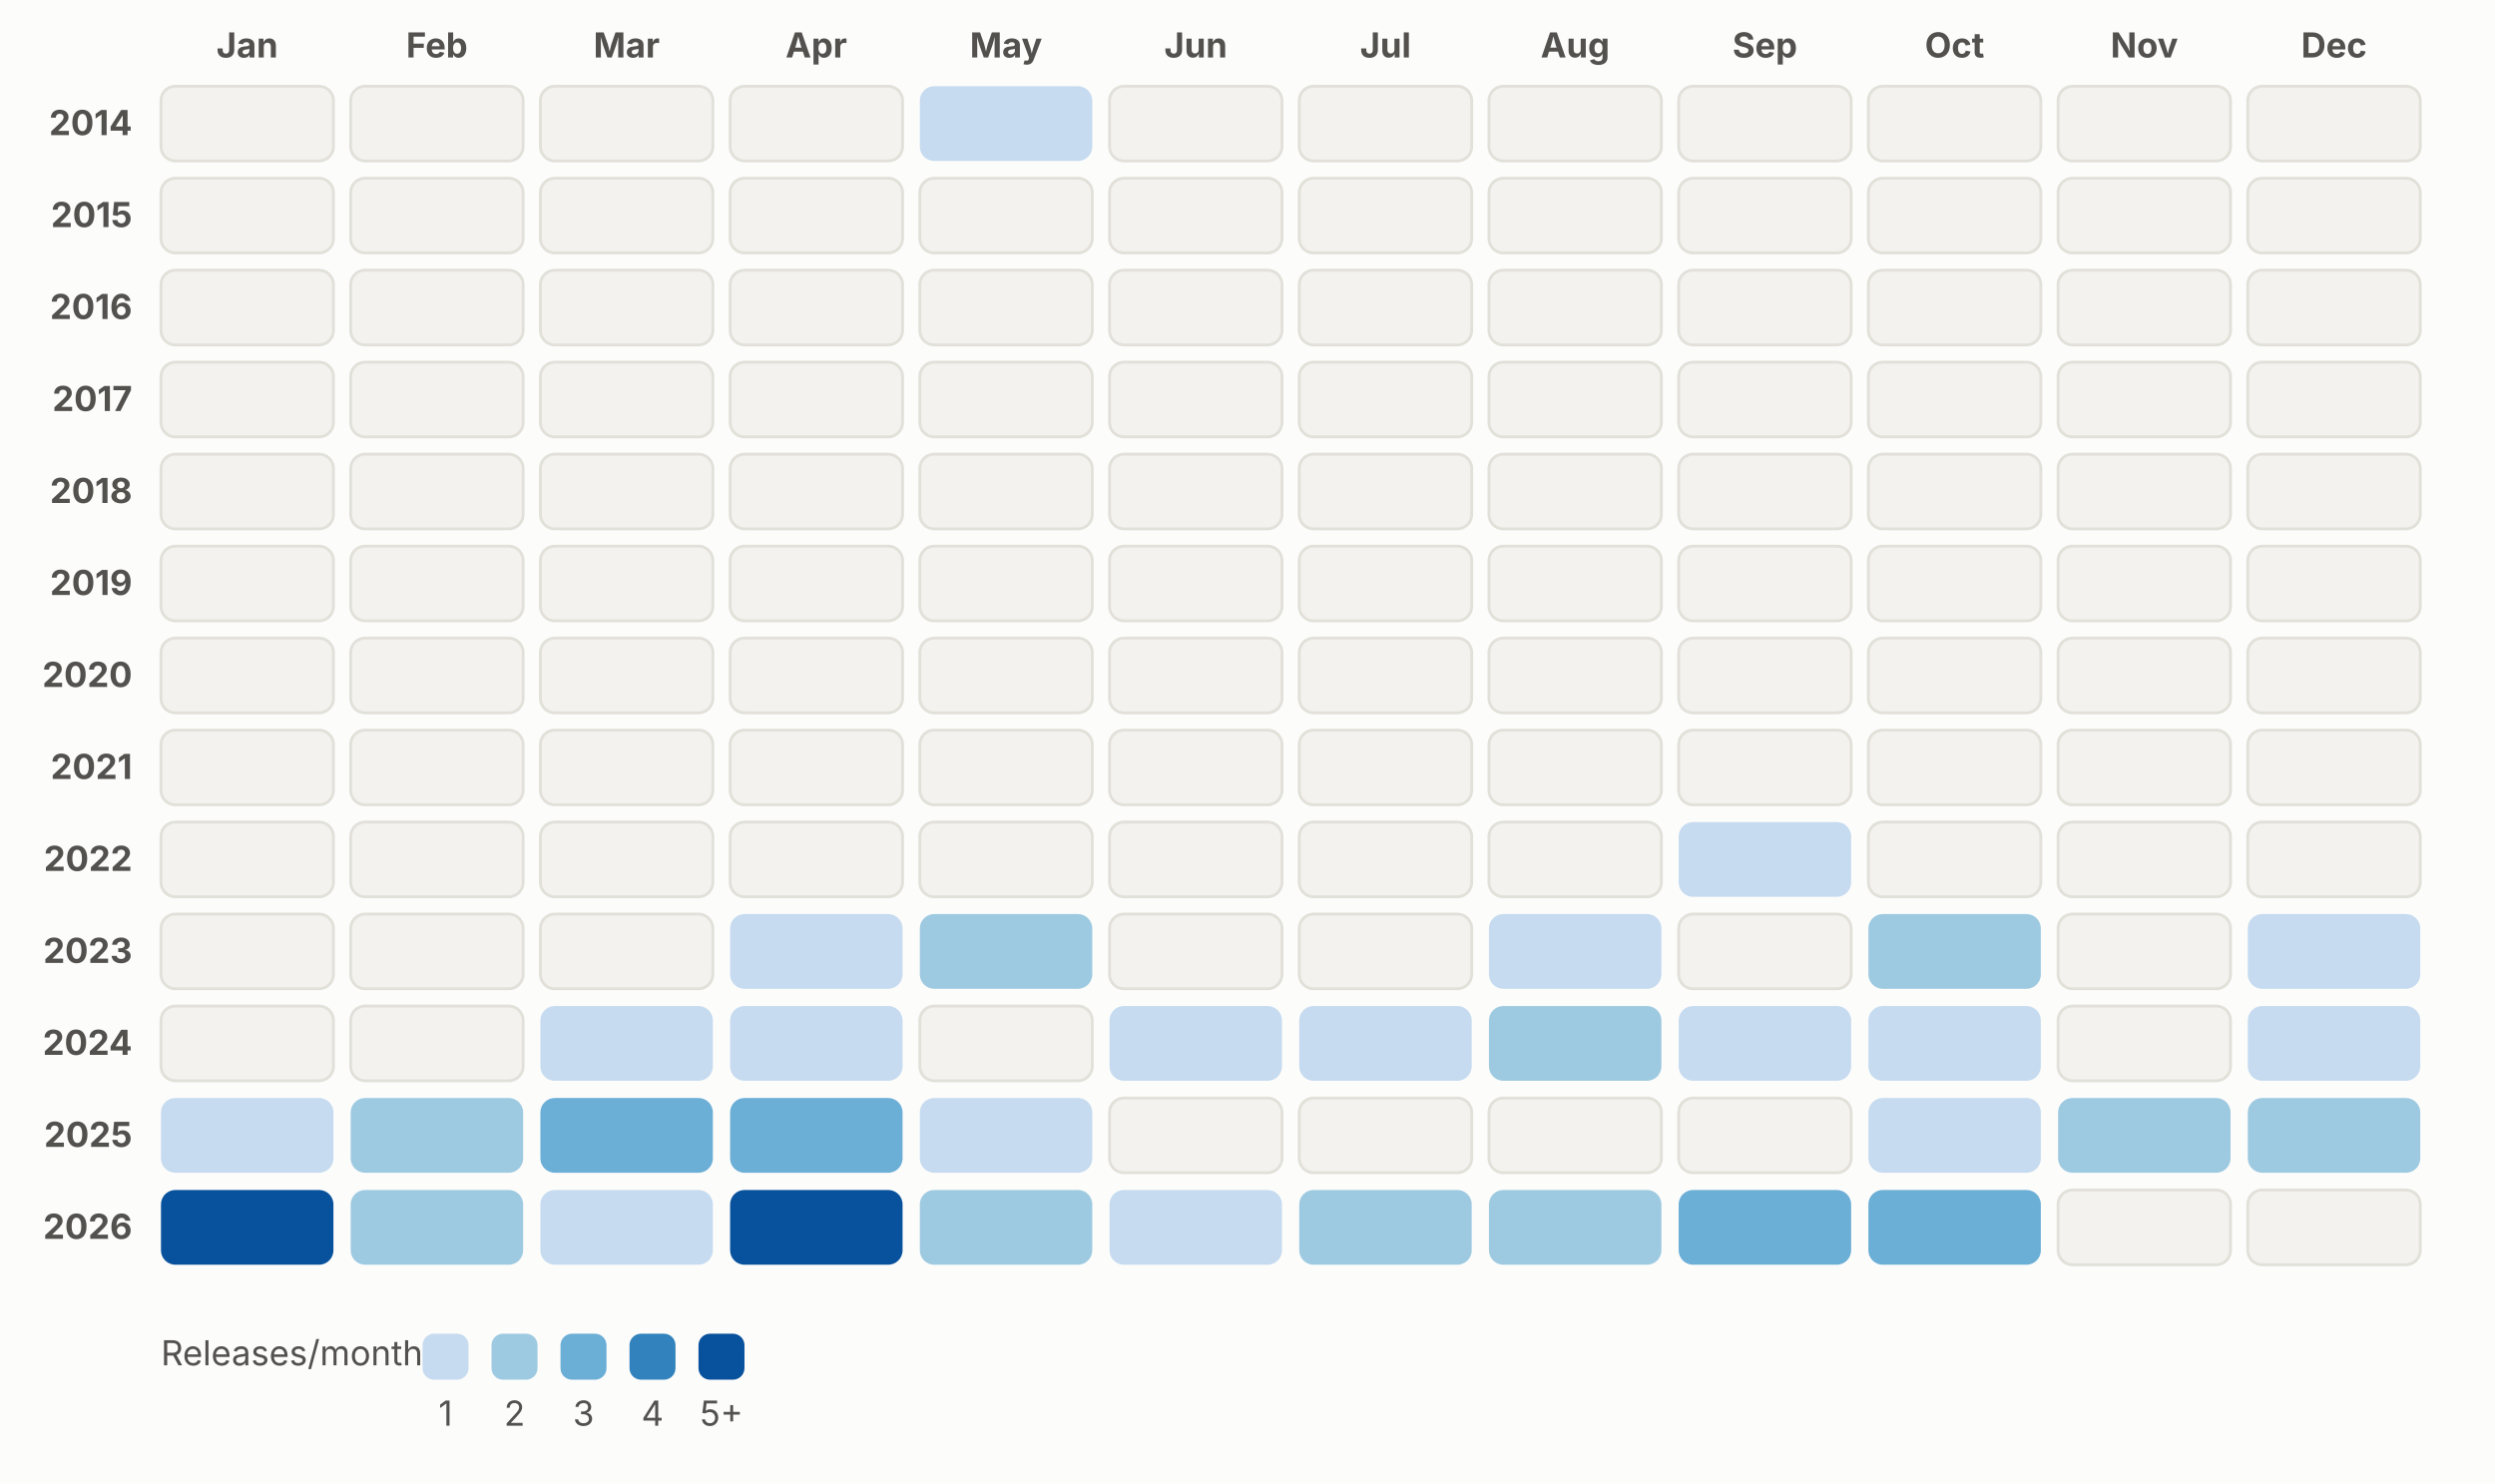
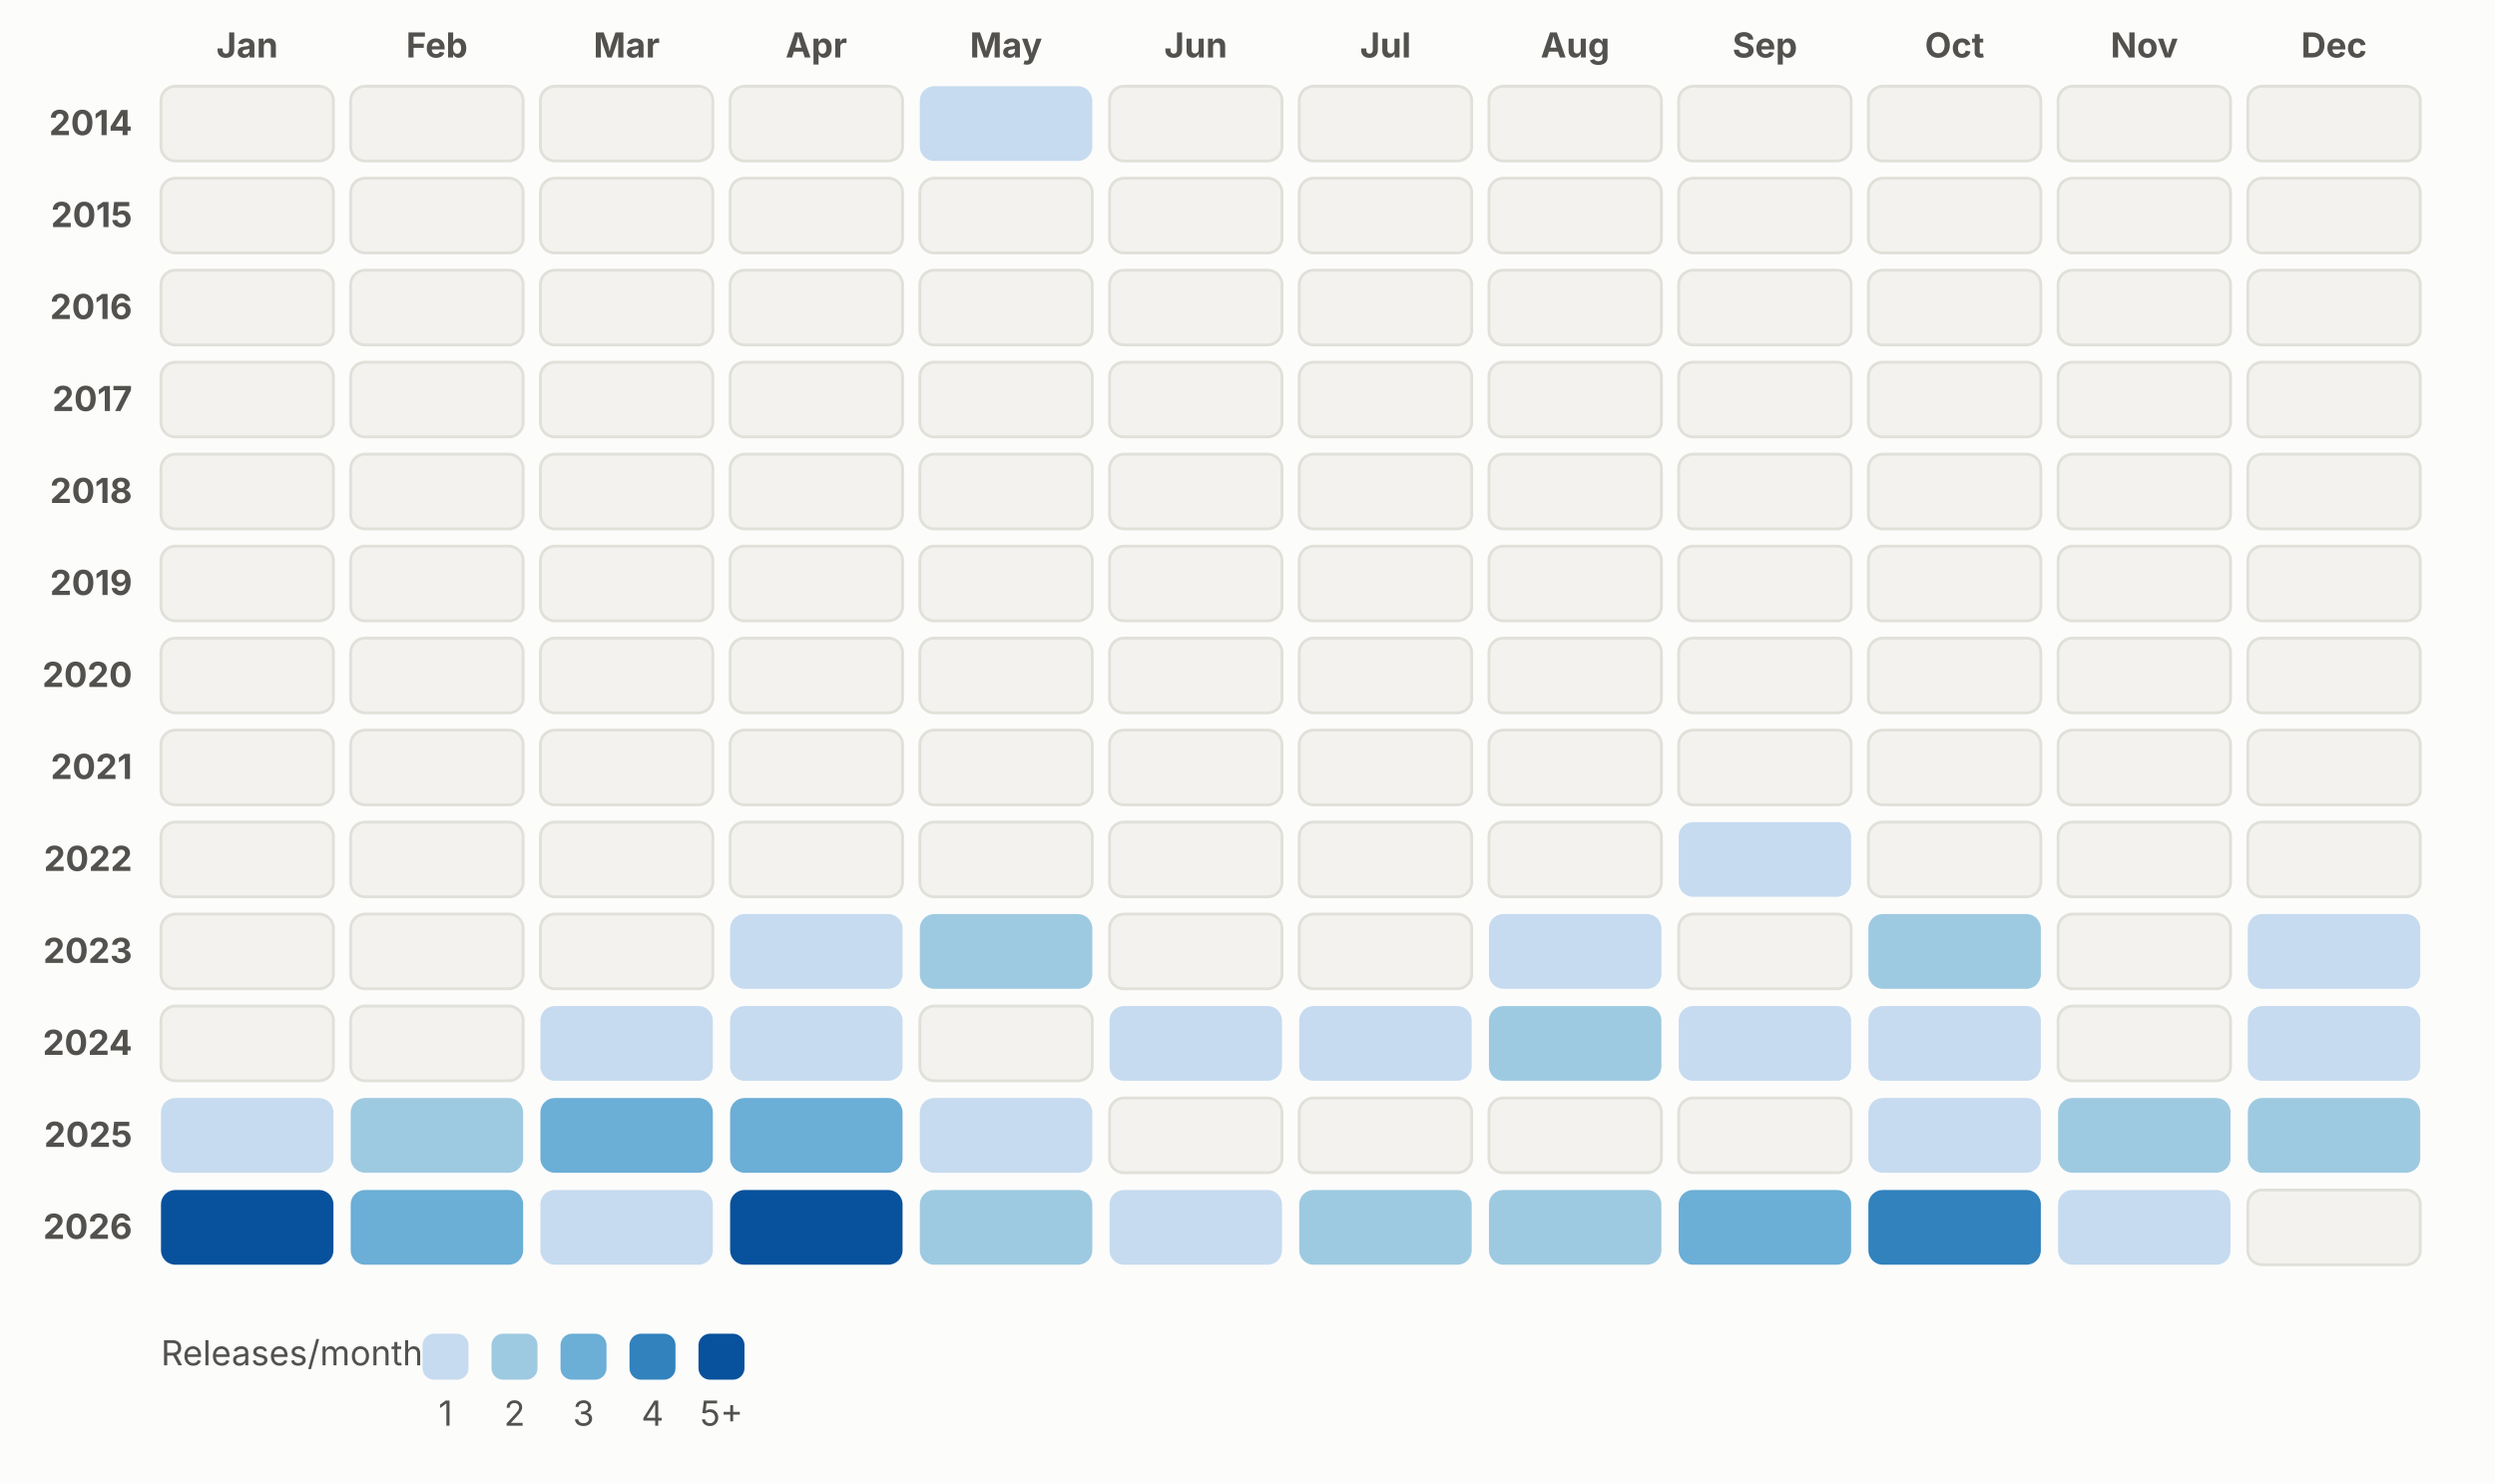
<svg xmlns="http://www.w3.org/2000/svg" width="868" height="516" viewBox="0 0 868 516">
  <rect width="868" height="516" fill="#fcfcfb" />
  <style>text{font-family:"Segoe UI",Inter,Arial,sans-serif;fill:#0b0b0b}.title{font-size:22px;font-weight:700}.sub{font-size:12px;fill:#52514e}.muted{font-size:11px;fill:#898781}.axis{font-size:12px;fill:#898781}.grid{stroke:#e1e0d9;stroke-width:1}.legend{font-size:12px;fill:#52514e}.count{font-size:10px;font-weight:700}.axis-strong{font-size:12px;font-weight:700;fill:#52514e}</style>
  <text x="86.0" y="20" text-anchor="middle" class="axis-strong">Jan</text>
  <text x="152.0" y="20" text-anchor="middle" class="axis-strong">Feb</text>
  <text x="218.0" y="20" text-anchor="middle" class="axis-strong">Mar</text>
  <text x="284.0" y="20" text-anchor="middle" class="axis-strong">Apr</text>
  <text x="350.0" y="20" text-anchor="middle" class="axis-strong">May</text>
  <text x="416.0" y="20" text-anchor="middle" class="axis-strong">Jun</text>
  <text x="482.0" y="20" text-anchor="middle" class="axis-strong">Jul</text>
  <text x="548.0" y="20" text-anchor="middle" class="axis-strong">Aug</text>
  <text x="614.0" y="20" text-anchor="middle" class="axis-strong">Sep</text>
  <text x="680.0" y="20" text-anchor="middle" class="axis-strong">Oct</text>
  <text x="746.0" y="20" text-anchor="middle" class="axis-strong">Nov</text>
  <text x="812.0" y="20" text-anchor="middle" class="axis-strong">Dec</text>
  <text x="46" y="47.0" text-anchor="end" class="axis-strong">2014</text>
  <rect x="56" y="30" width="60" height="26" rx="5" fill="#f3f2ee" stroke="#e1e0d9" stroke-width="1" />
  <rect x="122" y="30" width="60" height="26" rx="5" fill="#f3f2ee" stroke="#e1e0d9" stroke-width="1" />
  <rect x="188" y="30" width="60" height="26" rx="5" fill="#f3f2ee" stroke="#e1e0d9" stroke-width="1" />
  <rect x="254" y="30" width="60" height="26" rx="5" fill="#f3f2ee" stroke="#e1e0d9" stroke-width="1" />
  <rect x="320" y="30" width="60" height="26" rx="5" fill="#c6dbef" />
  <rect x="386" y="30" width="60" height="26" rx="5" fill="#f3f2ee" stroke="#e1e0d9" stroke-width="1" />
  <rect x="452" y="30" width="60" height="26" rx="5" fill="#f3f2ee" stroke="#e1e0d9" stroke-width="1" />
  <rect x="518" y="30" width="60" height="26" rx="5" fill="#f3f2ee" stroke="#e1e0d9" stroke-width="1" />
  <rect x="584" y="30" width="60" height="26" rx="5" fill="#f3f2ee" stroke="#e1e0d9" stroke-width="1" />
  <rect x="650" y="30" width="60" height="26" rx="5" fill="#f3f2ee" stroke="#e1e0d9" stroke-width="1" />
  <rect x="716" y="30" width="60" height="26" rx="5" fill="#f3f2ee" stroke="#e1e0d9" stroke-width="1" />
  <rect x="782" y="30" width="60" height="26" rx="5" fill="#f3f2ee" stroke="#e1e0d9" stroke-width="1" />
  <text x="46" y="79.0" text-anchor="end" class="axis-strong">2015</text>
  <rect x="56" y="62" width="60" height="26" rx="5" fill="#f3f2ee" stroke="#e1e0d9" stroke-width="1" />
  <rect x="122" y="62" width="60" height="26" rx="5" fill="#f3f2ee" stroke="#e1e0d9" stroke-width="1" />
  <rect x="188" y="62" width="60" height="26" rx="5" fill="#f3f2ee" stroke="#e1e0d9" stroke-width="1" />
  <rect x="254" y="62" width="60" height="26" rx="5" fill="#f3f2ee" stroke="#e1e0d9" stroke-width="1" />
  <rect x="320" y="62" width="60" height="26" rx="5" fill="#f3f2ee" stroke="#e1e0d9" stroke-width="1" />
  <rect x="386" y="62" width="60" height="26" rx="5" fill="#f3f2ee" stroke="#e1e0d9" stroke-width="1" />
  <rect x="452" y="62" width="60" height="26" rx="5" fill="#f3f2ee" stroke="#e1e0d9" stroke-width="1" />
  <rect x="518" y="62" width="60" height="26" rx="5" fill="#f3f2ee" stroke="#e1e0d9" stroke-width="1" />
  <rect x="584" y="62" width="60" height="26" rx="5" fill="#f3f2ee" stroke="#e1e0d9" stroke-width="1" />
  <rect x="650" y="62" width="60" height="26" rx="5" fill="#f3f2ee" stroke="#e1e0d9" stroke-width="1" />
  <rect x="716" y="62" width="60" height="26" rx="5" fill="#f3f2ee" stroke="#e1e0d9" stroke-width="1" />
  <rect x="782" y="62" width="60" height="26" rx="5" fill="#f3f2ee" stroke="#e1e0d9" stroke-width="1" />
  <text x="46" y="111.0" text-anchor="end" class="axis-strong">2016</text>
  <rect x="56" y="94" width="60" height="26" rx="5" fill="#f3f2ee" stroke="#e1e0d9" stroke-width="1" />
  <rect x="122" y="94" width="60" height="26" rx="5" fill="#f3f2ee" stroke="#e1e0d9" stroke-width="1" />
  <rect x="188" y="94" width="60" height="26" rx="5" fill="#f3f2ee" stroke="#e1e0d9" stroke-width="1" />
  <rect x="254" y="94" width="60" height="26" rx="5" fill="#f3f2ee" stroke="#e1e0d9" stroke-width="1" />
  <rect x="320" y="94" width="60" height="26" rx="5" fill="#f3f2ee" stroke="#e1e0d9" stroke-width="1" />
  <rect x="386" y="94" width="60" height="26" rx="5" fill="#f3f2ee" stroke="#e1e0d9" stroke-width="1" />
  <rect x="452" y="94" width="60" height="26" rx="5" fill="#f3f2ee" stroke="#e1e0d9" stroke-width="1" />
  <rect x="518" y="94" width="60" height="26" rx="5" fill="#f3f2ee" stroke="#e1e0d9" stroke-width="1" />
  <rect x="584" y="94" width="60" height="26" rx="5" fill="#f3f2ee" stroke="#e1e0d9" stroke-width="1" />
  <rect x="650" y="94" width="60" height="26" rx="5" fill="#f3f2ee" stroke="#e1e0d9" stroke-width="1" />
  <rect x="716" y="94" width="60" height="26" rx="5" fill="#f3f2ee" stroke="#e1e0d9" stroke-width="1" />
  <rect x="782" y="94" width="60" height="26" rx="5" fill="#f3f2ee" stroke="#e1e0d9" stroke-width="1" />
  <text x="46" y="143.0" text-anchor="end" class="axis-strong">2017</text>
  <rect x="56" y="126" width="60" height="26" rx="5" fill="#f3f2ee" stroke="#e1e0d9" stroke-width="1" />
  <rect x="122" y="126" width="60" height="26" rx="5" fill="#f3f2ee" stroke="#e1e0d9" stroke-width="1" />
  <rect x="188" y="126" width="60" height="26" rx="5" fill="#f3f2ee" stroke="#e1e0d9" stroke-width="1" />
  <rect x="254" y="126" width="60" height="26" rx="5" fill="#f3f2ee" stroke="#e1e0d9" stroke-width="1" />
  <rect x="320" y="126" width="60" height="26" rx="5" fill="#f3f2ee" stroke="#e1e0d9" stroke-width="1" />
  <rect x="386" y="126" width="60" height="26" rx="5" fill="#f3f2ee" stroke="#e1e0d9" stroke-width="1" />
  <rect x="452" y="126" width="60" height="26" rx="5" fill="#f3f2ee" stroke="#e1e0d9" stroke-width="1" />
  <rect x="518" y="126" width="60" height="26" rx="5" fill="#f3f2ee" stroke="#e1e0d9" stroke-width="1" />
  <rect x="584" y="126" width="60" height="26" rx="5" fill="#f3f2ee" stroke="#e1e0d9" stroke-width="1" />
  <rect x="650" y="126" width="60" height="26" rx="5" fill="#f3f2ee" stroke="#e1e0d9" stroke-width="1" />
  <rect x="716" y="126" width="60" height="26" rx="5" fill="#f3f2ee" stroke="#e1e0d9" stroke-width="1" />
  <rect x="782" y="126" width="60" height="26" rx="5" fill="#f3f2ee" stroke="#e1e0d9" stroke-width="1" />
  <text x="46" y="175.0" text-anchor="end" class="axis-strong">2018</text>
  <rect x="56" y="158" width="60" height="26" rx="5" fill="#f3f2ee" stroke="#e1e0d9" stroke-width="1" />
  <rect x="122" y="158" width="60" height="26" rx="5" fill="#f3f2ee" stroke="#e1e0d9" stroke-width="1" />
  <rect x="188" y="158" width="60" height="26" rx="5" fill="#f3f2ee" stroke="#e1e0d9" stroke-width="1" />
  <rect x="254" y="158" width="60" height="26" rx="5" fill="#f3f2ee" stroke="#e1e0d9" stroke-width="1" />
  <rect x="320" y="158" width="60" height="26" rx="5" fill="#f3f2ee" stroke="#e1e0d9" stroke-width="1" />
  <rect x="386" y="158" width="60" height="26" rx="5" fill="#f3f2ee" stroke="#e1e0d9" stroke-width="1" />
  <rect x="452" y="158" width="60" height="26" rx="5" fill="#f3f2ee" stroke="#e1e0d9" stroke-width="1" />
  <rect x="518" y="158" width="60" height="26" rx="5" fill="#f3f2ee" stroke="#e1e0d9" stroke-width="1" />
  <rect x="584" y="158" width="60" height="26" rx="5" fill="#f3f2ee" stroke="#e1e0d9" stroke-width="1" />
  <rect x="650" y="158" width="60" height="26" rx="5" fill="#f3f2ee" stroke="#e1e0d9" stroke-width="1" />
  <rect x="716" y="158" width="60" height="26" rx="5" fill="#f3f2ee" stroke="#e1e0d9" stroke-width="1" />
  <rect x="782" y="158" width="60" height="26" rx="5" fill="#f3f2ee" stroke="#e1e0d9" stroke-width="1" />
  <text x="46" y="207.0" text-anchor="end" class="axis-strong">2019</text>
  <rect x="56" y="190" width="60" height="26" rx="5" fill="#f3f2ee" stroke="#e1e0d9" stroke-width="1" />
  <rect x="122" y="190" width="60" height="26" rx="5" fill="#f3f2ee" stroke="#e1e0d9" stroke-width="1" />
  <rect x="188" y="190" width="60" height="26" rx="5" fill="#f3f2ee" stroke="#e1e0d9" stroke-width="1" />
  <rect x="254" y="190" width="60" height="26" rx="5" fill="#f3f2ee" stroke="#e1e0d9" stroke-width="1" />
  <rect x="320" y="190" width="60" height="26" rx="5" fill="#f3f2ee" stroke="#e1e0d9" stroke-width="1" />
  <rect x="386" y="190" width="60" height="26" rx="5" fill="#f3f2ee" stroke="#e1e0d9" stroke-width="1" />
  <rect x="452" y="190" width="60" height="26" rx="5" fill="#f3f2ee" stroke="#e1e0d9" stroke-width="1" />
  <rect x="518" y="190" width="60" height="26" rx="5" fill="#f3f2ee" stroke="#e1e0d9" stroke-width="1" />
  <rect x="584" y="190" width="60" height="26" rx="5" fill="#f3f2ee" stroke="#e1e0d9" stroke-width="1" />
  <rect x="650" y="190" width="60" height="26" rx="5" fill="#f3f2ee" stroke="#e1e0d9" stroke-width="1" />
  <rect x="716" y="190" width="60" height="26" rx="5" fill="#f3f2ee" stroke="#e1e0d9" stroke-width="1" />
  <rect x="782" y="190" width="60" height="26" rx="5" fill="#f3f2ee" stroke="#e1e0d9" stroke-width="1" />
  <text x="46" y="239.0" text-anchor="end" class="axis-strong">2020</text>
  <rect x="56" y="222" width="60" height="26" rx="5" fill="#f3f2ee" stroke="#e1e0d9" stroke-width="1" />
  <rect x="122" y="222" width="60" height="26" rx="5" fill="#f3f2ee" stroke="#e1e0d9" stroke-width="1" />
  <rect x="188" y="222" width="60" height="26" rx="5" fill="#f3f2ee" stroke="#e1e0d9" stroke-width="1" />
  <rect x="254" y="222" width="60" height="26" rx="5" fill="#f3f2ee" stroke="#e1e0d9" stroke-width="1" />
  <rect x="320" y="222" width="60" height="26" rx="5" fill="#f3f2ee" stroke="#e1e0d9" stroke-width="1" />
  <rect x="386" y="222" width="60" height="26" rx="5" fill="#f3f2ee" stroke="#e1e0d9" stroke-width="1" />
  <rect x="452" y="222" width="60" height="26" rx="5" fill="#f3f2ee" stroke="#e1e0d9" stroke-width="1" />
  <rect x="518" y="222" width="60" height="26" rx="5" fill="#f3f2ee" stroke="#e1e0d9" stroke-width="1" />
  <rect x="584" y="222" width="60" height="26" rx="5" fill="#f3f2ee" stroke="#e1e0d9" stroke-width="1" />
  <rect x="650" y="222" width="60" height="26" rx="5" fill="#f3f2ee" stroke="#e1e0d9" stroke-width="1" />
  <rect x="716" y="222" width="60" height="26" rx="5" fill="#f3f2ee" stroke="#e1e0d9" stroke-width="1" />
  <rect x="782" y="222" width="60" height="26" rx="5" fill="#f3f2ee" stroke="#e1e0d9" stroke-width="1" />
  <text x="46" y="271.0" text-anchor="end" class="axis-strong">2021</text>
  <rect x="56" y="254" width="60" height="26" rx="5" fill="#f3f2ee" stroke="#e1e0d9" stroke-width="1" />
  <rect x="122" y="254" width="60" height="26" rx="5" fill="#f3f2ee" stroke="#e1e0d9" stroke-width="1" />
  <rect x="188" y="254" width="60" height="26" rx="5" fill="#f3f2ee" stroke="#e1e0d9" stroke-width="1" />
  <rect x="254" y="254" width="60" height="26" rx="5" fill="#f3f2ee" stroke="#e1e0d9" stroke-width="1" />
  <rect x="320" y="254" width="60" height="26" rx="5" fill="#f3f2ee" stroke="#e1e0d9" stroke-width="1" />
  <rect x="386" y="254" width="60" height="26" rx="5" fill="#f3f2ee" stroke="#e1e0d9" stroke-width="1" />
  <rect x="452" y="254" width="60" height="26" rx="5" fill="#f3f2ee" stroke="#e1e0d9" stroke-width="1" />
  <rect x="518" y="254" width="60" height="26" rx="5" fill="#f3f2ee" stroke="#e1e0d9" stroke-width="1" />
  <rect x="584" y="254" width="60" height="26" rx="5" fill="#f3f2ee" stroke="#e1e0d9" stroke-width="1" />
  <rect x="650" y="254" width="60" height="26" rx="5" fill="#f3f2ee" stroke="#e1e0d9" stroke-width="1" />
  <rect x="716" y="254" width="60" height="26" rx="5" fill="#f3f2ee" stroke="#e1e0d9" stroke-width="1" />
  <rect x="782" y="254" width="60" height="26" rx="5" fill="#f3f2ee" stroke="#e1e0d9" stroke-width="1" />
  <text x="46" y="303.0" text-anchor="end" class="axis-strong">2022</text>
  <rect x="56" y="286" width="60" height="26" rx="5" fill="#f3f2ee" stroke="#e1e0d9" stroke-width="1" />
  <rect x="122" y="286" width="60" height="26" rx="5" fill="#f3f2ee" stroke="#e1e0d9" stroke-width="1" />
  <rect x="188" y="286" width="60" height="26" rx="5" fill="#f3f2ee" stroke="#e1e0d9" stroke-width="1" />
  <rect x="254" y="286" width="60" height="26" rx="5" fill="#f3f2ee" stroke="#e1e0d9" stroke-width="1" />
  <rect x="320" y="286" width="60" height="26" rx="5" fill="#f3f2ee" stroke="#e1e0d9" stroke-width="1" />
  <rect x="386" y="286" width="60" height="26" rx="5" fill="#f3f2ee" stroke="#e1e0d9" stroke-width="1" />
  <rect x="452" y="286" width="60" height="26" rx="5" fill="#f3f2ee" stroke="#e1e0d9" stroke-width="1" />
  <rect x="518" y="286" width="60" height="26" rx="5" fill="#f3f2ee" stroke="#e1e0d9" stroke-width="1" />
  <rect x="584" y="286" width="60" height="26" rx="5" fill="#c6dbef" />
  <rect x="650" y="286" width="60" height="26" rx="5" fill="#f3f2ee" stroke="#e1e0d9" stroke-width="1" />
  <rect x="716" y="286" width="60" height="26" rx="5" fill="#f3f2ee" stroke="#e1e0d9" stroke-width="1" />
  <rect x="782" y="286" width="60" height="26" rx="5" fill="#f3f2ee" stroke="#e1e0d9" stroke-width="1" />
  <text x="46" y="335.0" text-anchor="end" class="axis-strong">2023</text>
  <rect x="56" y="318" width="60" height="26" rx="5" fill="#f3f2ee" stroke="#e1e0d9" stroke-width="1" />
  <rect x="122" y="318" width="60" height="26" rx="5" fill="#f3f2ee" stroke="#e1e0d9" stroke-width="1" />
  <rect x="188" y="318" width="60" height="26" rx="5" fill="#f3f2ee" stroke="#e1e0d9" stroke-width="1" />
  <rect x="254" y="318" width="60" height="26" rx="5" fill="#c6dbef" />
  <rect x="320" y="318" width="60" height="26" rx="5" fill="#9ecae1" />
  <rect x="386" y="318" width="60" height="26" rx="5" fill="#f3f2ee" stroke="#e1e0d9" stroke-width="1" />
  <rect x="452" y="318" width="60" height="26" rx="5" fill="#f3f2ee" stroke="#e1e0d9" stroke-width="1" />
  <rect x="518" y="318" width="60" height="26" rx="5" fill="#c6dbef" />
  <rect x="584" y="318" width="60" height="26" rx="5" fill="#f3f2ee" stroke="#e1e0d9" stroke-width="1" />
  <rect x="650" y="318" width="60" height="26" rx="5" fill="#9ecae1" />
  <rect x="716" y="318" width="60" height="26" rx="5" fill="#f3f2ee" stroke="#e1e0d9" stroke-width="1" />
  <rect x="782" y="318" width="60" height="26" rx="5" fill="#c6dbef" />
  <text x="46" y="367.0" text-anchor="end" class="axis-strong">2024</text>
  <rect x="56" y="350" width="60" height="26" rx="5" fill="#f3f2ee" stroke="#e1e0d9" stroke-width="1" />
  <rect x="122" y="350" width="60" height="26" rx="5" fill="#f3f2ee" stroke="#e1e0d9" stroke-width="1" />
  <rect x="188" y="350" width="60" height="26" rx="5" fill="#c6dbef" />
  <rect x="254" y="350" width="60" height="26" rx="5" fill="#c6dbef" />
  <rect x="320" y="350" width="60" height="26" rx="5" fill="#f3f2ee" stroke="#e1e0d9" stroke-width="1" />
  <rect x="386" y="350" width="60" height="26" rx="5" fill="#c6dbef" />
  <rect x="452" y="350" width="60" height="26" rx="5" fill="#c6dbef" />
  <rect x="518" y="350" width="60" height="26" rx="5" fill="#9ecae1" />
  <rect x="584" y="350" width="60" height="26" rx="5" fill="#c6dbef" />
  <rect x="650" y="350" width="60" height="26" rx="5" fill="#c6dbef" />
  <rect x="716" y="350" width="60" height="26" rx="5" fill="#f3f2ee" stroke="#e1e0d9" stroke-width="1" />
  <rect x="782" y="350" width="60" height="26" rx="5" fill="#c6dbef" />
  <text x="46" y="399.0" text-anchor="end" class="axis-strong">2025</text>
  <rect x="56" y="382" width="60" height="26" rx="5" fill="#c6dbef" />
  <rect x="122" y="382" width="60" height="26" rx="5" fill="#9ecae1" />
  <rect x="188" y="382" width="60" height="26" rx="5" fill="#6baed6" />
  <rect x="254" y="382" width="60" height="26" rx="5" fill="#6baed6" />
  <rect x="320" y="382" width="60" height="26" rx="5" fill="#c6dbef" />
  <rect x="386" y="382" width="60" height="26" rx="5" fill="#f3f2ee" stroke="#e1e0d9" stroke-width="1" />
  <rect x="452" y="382" width="60" height="26" rx="5" fill="#f3f2ee" stroke="#e1e0d9" stroke-width="1" />
  <rect x="518" y="382" width="60" height="26" rx="5" fill="#f3f2ee" stroke="#e1e0d9" stroke-width="1" />
  <rect x="584" y="382" width="60" height="26" rx="5" fill="#f3f2ee" stroke="#e1e0d9" stroke-width="1" />
  <rect x="650" y="382" width="60" height="26" rx="5" fill="#c6dbef" />
  <rect x="716" y="382" width="60" height="26" rx="5" fill="#9ecae1" />
  <rect x="782" y="382" width="60" height="26" rx="5" fill="#9ecae1" />
  <text x="46" y="431.0" text-anchor="end" class="axis-strong">2026</text>
  <rect x="56" y="414" width="60" height="26" rx="5" fill="#08519c" />
-   <rect x="122" y="414" width="60" height="26" rx="5" fill="#9ecae1" />
+   <rect x="122" y="414" width="60" height="26" rx="5" fill="#6baed6" />
  <rect x="188" y="414" width="60" height="26" rx="5" fill="#c6dbef" />
  <rect x="254" y="414" width="60" height="26" rx="5" fill="#08519c" />
  <rect x="320" y="414" width="60" height="26" rx="5" fill="#9ecae1" />
  <rect x="386" y="414" width="60" height="26" rx="5" fill="#c6dbef" />
  <rect x="452" y="414" width="60" height="26" rx="5" fill="#9ecae1" />
  <rect x="518" y="414" width="60" height="26" rx="5" fill="#9ecae1" />
  <rect x="584" y="414" width="60" height="26" rx="5" fill="#6baed6" />
-   <rect x="650" y="414" width="60" height="26" rx="5" fill="#6baed6" />
-   <rect x="716" y="414" width="60" height="26" rx="5" fill="#f3f2ee" stroke="#e1e0d9" stroke-width="1" />
+   <rect x="650" y="414" width="60" height="26" rx="5" fill="#3182bd" />
+   <rect x="716" y="414" width="60" height="26" rx="5" fill="#c6dbef" />
  <rect x="782" y="414" width="60" height="26" rx="5" fill="#f3f2ee" stroke="#e1e0d9" stroke-width="1" />
  <text x="56" y="475" class="legend">Releases/month:</text>
  <rect x="147" y="464" width="16" height="16" rx="4" fill="#c6dbef" />
  <text x="155" y="496" text-anchor="middle" class="legend">1</text>
  <rect x="171" y="464" width="16" height="16" rx="4" fill="#9ecae1" />
  <text x="179" y="496" text-anchor="middle" class="legend">2</text>
  <rect x="195" y="464" width="16" height="16" rx="4" fill="#6baed6" />
  <text x="203" y="496" text-anchor="middle" class="legend">3</text>
  <rect x="219" y="464" width="16" height="16" rx="4" fill="#3182bd" />
  <text x="227" y="496" text-anchor="middle" class="legend">4</text>
  <rect x="243" y="464" width="16" height="16" rx="4" fill="#08519c" />
  <text x="251" y="496" text-anchor="middle" class="legend">5+</text>
</svg>
